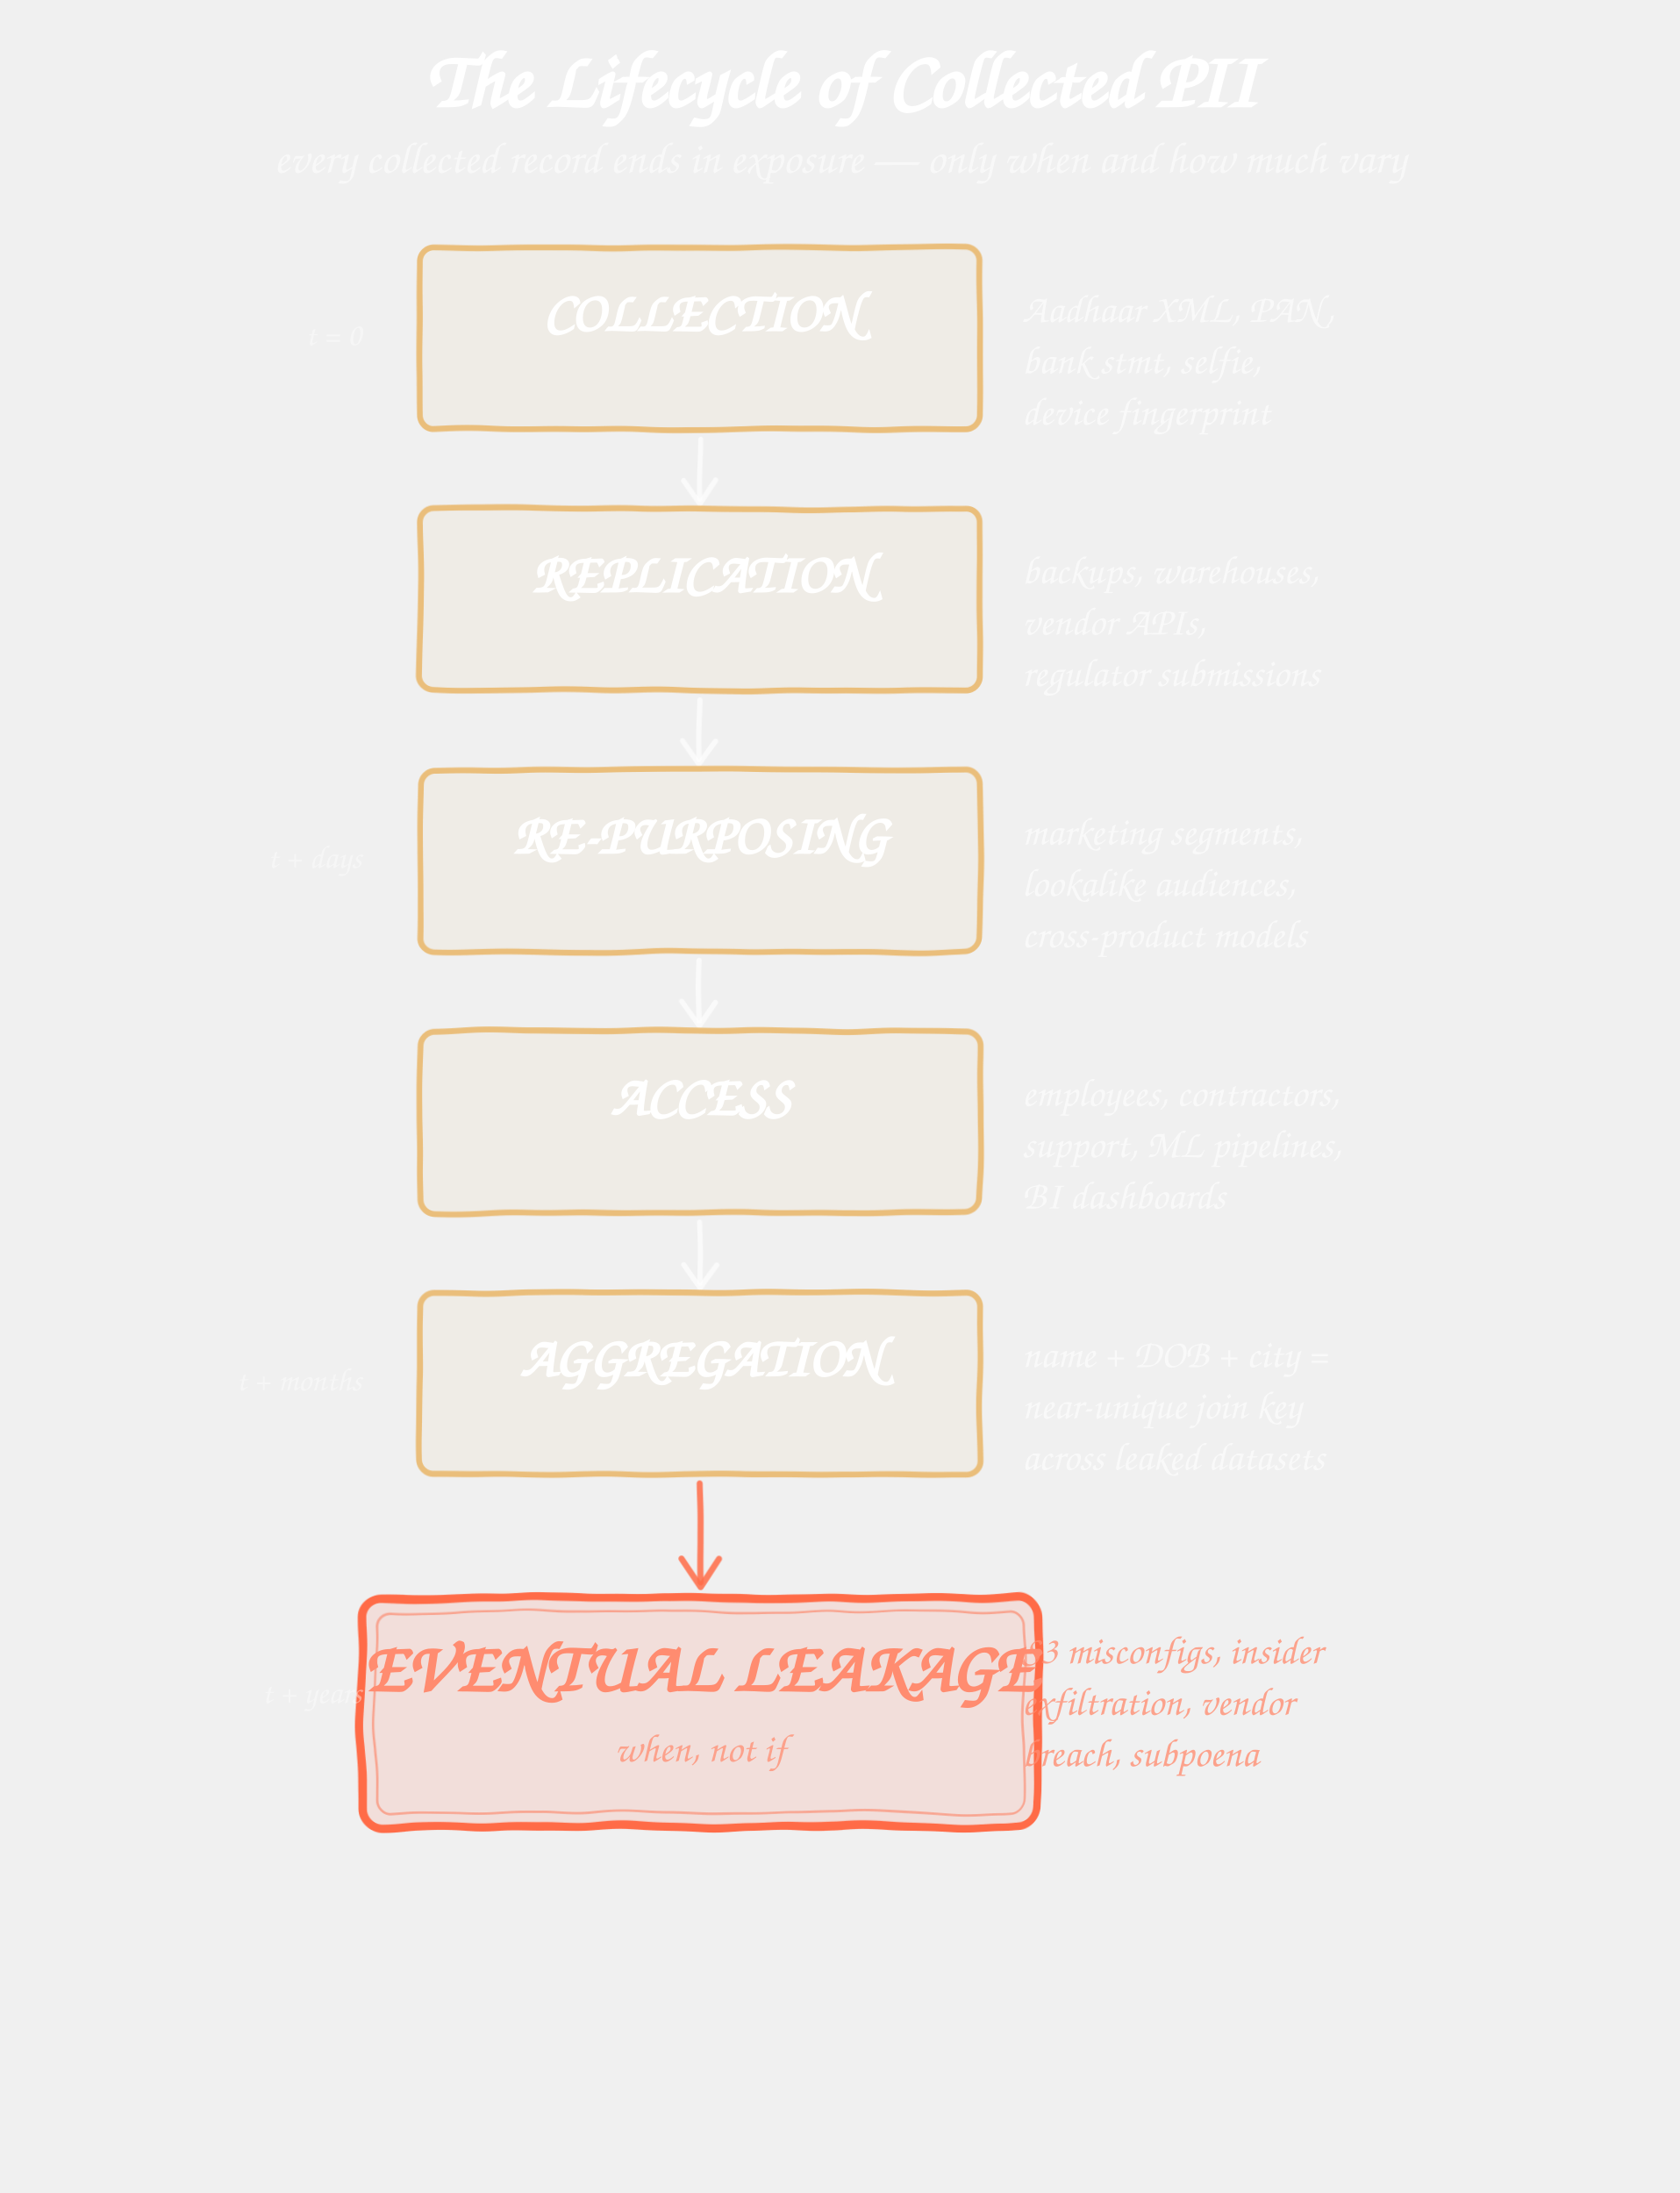
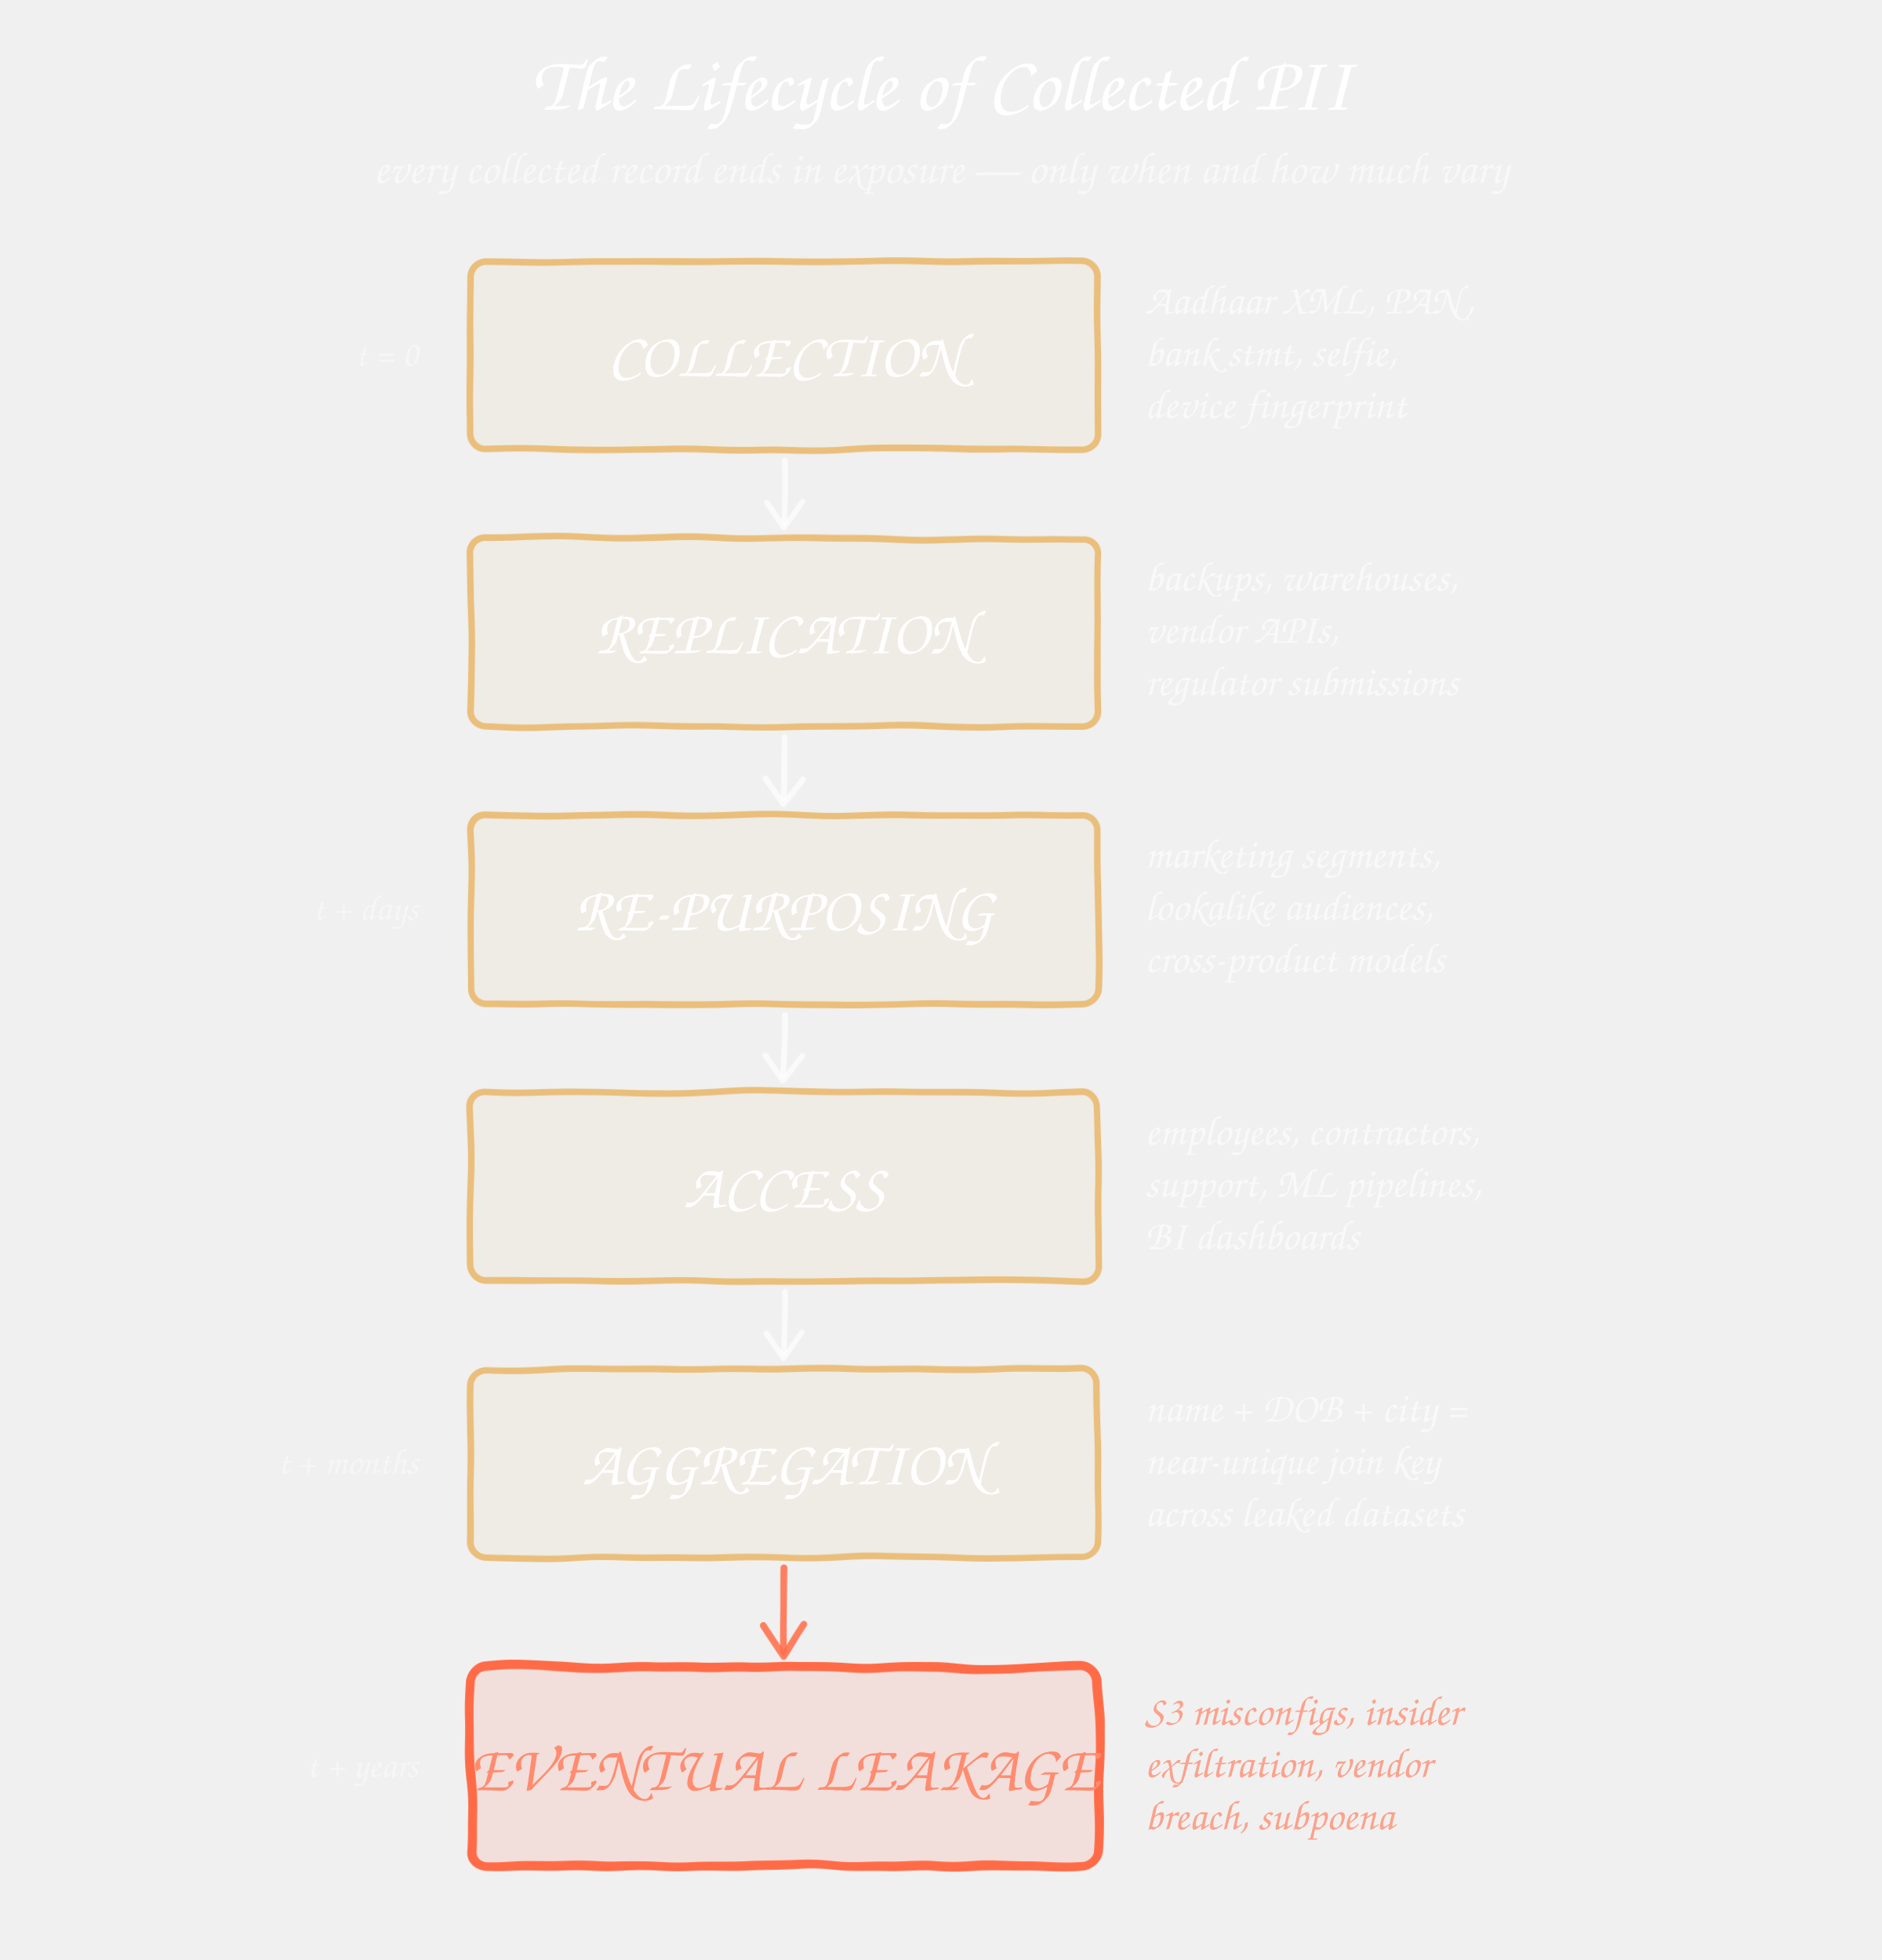
- <svg xmlns="http://www.w3.org/2000/svg" viewBox="0 0 720 940" preserveAspectRatio="xMidYMid meet" role="img" aria-labelledby="pii-lifecycle-title pii-lifecycle-desc">
+ <svg xmlns="http://www.w3.org/2000/svg" viewBox="0 0 720 750" preserveAspectRatio="xMidYMid meet" role="img" aria-labelledby="pii-lifecycle-title pii-lifecycle-desc">
  <defs>
    <filter id="sketch" x="-3%" y="-3%" width="106%" height="106%">
      <feTurbulence type="fractalNoise" baseFrequency="0.022" numOctaves="2" seed="7" result="noise" />
      <feDisplacementMap in="SourceGraphic" in2="noise" scale="2.5" />
    </filter>
    <filter id="sketch-strong" x="-4%" y="-4%" width="108%" height="108%">
      <feTurbulence type="fractalNoise" baseFrequency="0.028" numOctaves="2" seed="11" result="noise" />
      <feDisplacementMap in="SourceGraphic" in2="noise" scale="3.5" />
    </filter>
  </defs>
  <style>
    .sketch-diagram svg text { font-family: 'Patrick Hand', 'Comic Sans MS', cursive; }
    text { font-family: 'Patrick Hand', 'Comic Sans MS', cursive; }
  </style>
-   <text x="360" y="46" font-size="34" font-weight="700" fill="#ffffff" text-anchor="middle">The Lifecycle of Collected PII</text>
-   <text x="360" y="74" font-size="19" font-weight="500" fill="rgba(255,255,255,0.55)" text-anchor="middle">every collected record ends in exposure — only when and how much vary</text>
+   <text x="360" y="42" font-size="30" fill="#ffffff" text-anchor="middle">The Lifecycle of Collected PII</text>
+   <text x="360" y="70" font-size="17" fill="rgba(255,255,255,0.55)" text-anchor="middle">every collected record ends in exposure — only when and how much vary</text>
  <g filter="url(#sketch)" fill="none" stroke-linejoin="round" stroke-linecap="round">
-     <rect x="180" y="106" width="240" height="78" rx="6" stroke="#EABE7B" stroke-width="2.5" fill="rgba(234,190,123,0.08)" />
-     <path stroke="rgba(255,255,255,0.65)" stroke-width="2.2" d="M 300 188 L 300 214" />
-     <path stroke="rgba(255,255,255,0.65)" stroke-width="2.2" d="M 293 206 L 300 216 L 307 206" />
-     <rect x="180" y="218" width="240" height="78" rx="6" stroke="#EABE7B" stroke-width="2.5" fill="rgba(234,190,123,0.08)" />
-     <path stroke="rgba(255,255,255,0.65)" stroke-width="2.2" d="M 300 300 L 300 326" />
-     <path stroke="rgba(255,255,255,0.65)" stroke-width="2.2" d="M 293 318 L 300 328 L 307 318" />
-     <rect x="180" y="330" width="240" height="78" rx="6" stroke="#EABE7B" stroke-width="2.5" fill="rgba(234,190,123,0.08)" />
-     <path stroke="rgba(255,255,255,0.65)" stroke-width="2.2" d="M 300 412 L 300 438" />
-     <path stroke="rgba(255,255,255,0.65)" stroke-width="2.2" d="M 293 430 L 300 440 L 307 430" />
-     <rect x="180" y="442" width="240" height="78" rx="6" stroke="#EABE7B" stroke-width="2.5" fill="rgba(234,190,123,0.08)" />
-     <path stroke="rgba(255,255,255,0.65)" stroke-width="2.2" d="M 300 524 L 300 550" />
-     <path stroke="rgba(255,255,255,0.65)" stroke-width="2.2" d="M 293 542 L 300 552 L 307 542" />
-     <rect x="180" y="554" width="240" height="78" rx="6" stroke="#EABE7B" stroke-width="2.5" fill="rgba(234,190,123,0.08)" />
-     <path stroke="rgba(255,107,71,0.85)" stroke-width="2.6" d="M 300 636 L 300 678" />
-     <path stroke="rgba(255,107,71,0.85)" stroke-width="2.6" d="M 292 668 L 300 680 L 308 668" />
+     <rect x="180" y="100" width="240" height="72" rx="6" stroke="#EABE7B" stroke-width="2.5" fill="rgba(234,190,123,0.08)" />
+     <path stroke="rgba(255,255,255,0.65)" stroke-width="2.2" d="M 300 176 L 300 200" />
+     <path stroke="rgba(255,255,255,0.65)" stroke-width="2.2" d="M 293 192 L 300 202 L 307 192" />
+     <rect x="180" y="206" width="240" height="72" rx="6" stroke="#EABE7B" stroke-width="2.5" fill="rgba(234,190,123,0.08)" />
+     <path stroke="rgba(255,255,255,0.65)" stroke-width="2.2" d="M 300 282 L 300 306" />
+     <path stroke="rgba(255,255,255,0.65)" stroke-width="2.2" d="M 293 298 L 300 308 L 307 298" />
+     <rect x="180" y="312" width="240" height="72" rx="6" stroke="#EABE7B" stroke-width="2.5" fill="rgba(234,190,123,0.08)" />
+     <path stroke="rgba(255,255,255,0.65)" stroke-width="2.2" d="M 300 388 L 300 412" />
+     <path stroke="rgba(255,255,255,0.65)" stroke-width="2.2" d="M 293 404 L 300 414 L 307 404" />
+     <rect x="180" y="418" width="240" height="72" rx="6" stroke="#EABE7B" stroke-width="2.5" fill="rgba(234,190,123,0.08)" />
+     <path stroke="rgba(255,255,255,0.65)" stroke-width="2.2" d="M 300 494 L 300 518" />
+     <path stroke="rgba(255,255,255,0.65)" stroke-width="2.2" d="M 293 510 L 300 520 L 307 510" />
+     <rect x="180" y="524" width="240" height="72" rx="6" stroke="#EABE7B" stroke-width="2.5" fill="rgba(234,190,123,0.08)" />
+     <path stroke="rgba(255,107,71,0.85)" stroke-width="2.6" d="M 300 600 L 300 632" />
+     <path stroke="rgba(255,107,71,0.85)" stroke-width="2.6" d="M 292 622 L 300 634 L 308 622" />
  </g>
  <g filter="url(#sketch-strong)" fill="none" stroke-linejoin="round" stroke-linecap="round">
-     <rect x="155" y="685" width="290" height="98" rx="8" stroke="#FF6B47" stroke-width="3.5" fill="rgba(255,107,71,0.13)" />
-     <rect x="161" y="691" width="278" height="86" rx="6" stroke="#FF6B47" stroke-width="1" fill="none" opacity="0.5" />
+     <rect x="180" y="638" width="240" height="76" rx="6" stroke="#FF6B47" stroke-width="3.5" fill="rgba(255,107,71,0.13)" />
  </g>
-   <g text-anchor="middle" fill="#ffffff" font-weight="700">
-     <text x="300" y="142" font-size="24">COLLECTION</text>
-     <text x="300" y="254" font-size="24">REPLICATION</text>
-     <text x="300" y="366" font-size="24">RE-PURPOSING</text>
-     <text x="300" y="478" font-size="24">ACCESS</text>
-     <text x="300" y="590" font-size="24">AGGREGATION</text>
-     <text x="300" y="725" font-size="30" fill="#FF8C70">EVENTUAL LEAKAGE</text>
-     <text x="300" y="755" font-size="17" font-weight="500" fill="rgba(255,140,112,0.75)">when, not if</text>
+   <g text-anchor="middle" fill="#ffffff">
+     <text x="300" y="144" font-size="24">COLLECTION</text>
+     <text x="300" y="250" font-size="24">REPLICATION</text>
+     <text x="300" y="356" font-size="24">RE-PURPOSING</text>
+     <text x="300" y="462" font-size="24">ACCESS</text>
+     <text x="300" y="568" font-size="24">AGGREGATION</text>
+     <text x="300" y="685" font-size="25" fill="#FF8C70">EVENTUAL LEAKAGE</text>
  </g>
-   <g font-size="17" font-weight="500" fill="rgba(255,255,255,0.6)">
-     <text x="438" y="138">Aadhaar XML, PAN,</text>
-     <text x="438" y="160">bank stmt, selfie,</text>
-     <text x="438" y="182">device fingerprint</text>
-     <text x="438" y="250">backups, warehouses,</text>
-     <text x="438" y="272">vendor APIs,</text>
-     <text x="438" y="294">regulator submissions</text>
-     <text x="438" y="362">marketing segments,</text>
-     <text x="438" y="384">lookalike audiences,</text>
-     <text x="438" y="406">cross-product models</text>
-     <text x="438" y="474">employees, contractors,</text>
-     <text x="438" y="496">support, ML pipelines,</text>
-     <text x="438" y="518">BI dashboards</text>
-     <text x="438" y="586">name + DOB + city =</text>
-     <text x="438" y="608">near-unique join key</text>
-     <text x="438" y="630">across leaked datasets</text>
+   <g font-size="16" fill="rgba(255,255,255,0.6)">
+     <text x="438" y="120">Aadhaar XML, PAN,</text>
+     <text x="438" y="140">bank stmt, selfie,</text>
+     <text x="438" y="160">device fingerprint</text>
+     <text x="438" y="226">backups, warehouses,</text>
+     <text x="438" y="246">vendor APIs,</text>
+     <text x="438" y="266">regulator submissions</text>
+     <text x="438" y="332">marketing segments,</text>
+     <text x="438" y="352">lookalike audiences,</text>
+     <text x="438" y="372">cross-product models</text>
+     <text x="438" y="438">employees, contractors,</text>
+     <text x="438" y="458">support, ML pipelines,</text>
+     <text x="438" y="478">BI dashboards</text>
+     <text x="438" y="544">name + DOB + city =</text>
+     <text x="438" y="564">near-unique join key</text>
+     <text x="438" y="584">across leaked datasets</text>
  </g>
-   <g font-size="17" font-weight="500" fill="rgba(255,140,112,0.78)">
-     <text x="438" y="713">S3 misconfigs, insider</text>
-     <text x="438" y="735">exfiltration, vendor</text>
-     <text x="438" y="757">breach, subpoena</text>
+   <g font-size="16" fill="rgba(255,140,112,0.78)">
+     <text x="438" y="660">S3 misconfigs, insider</text>
+     <text x="438" y="680">exfiltration, vendor</text>
+     <text x="438" y="700">breach, subpoena</text>
  </g>
  <g font-size="14" fill="rgba(255,255,255,0.4)" text-anchor="end" font-style="italic">
-     <text x="155" y="148">t = 0</text>
-     <text x="155" y="372">t + days</text>
-     <text x="155" y="596">t + months</text>
-     <text x="155" y="730">t + years</text>
+     <text x="160" y="140">t = 0</text>
+     <text x="160" y="352">t + days</text>
+     <text x="160" y="564">t + months</text>
+     <text x="160" y="680">t + years</text>
  </g>
</svg>
